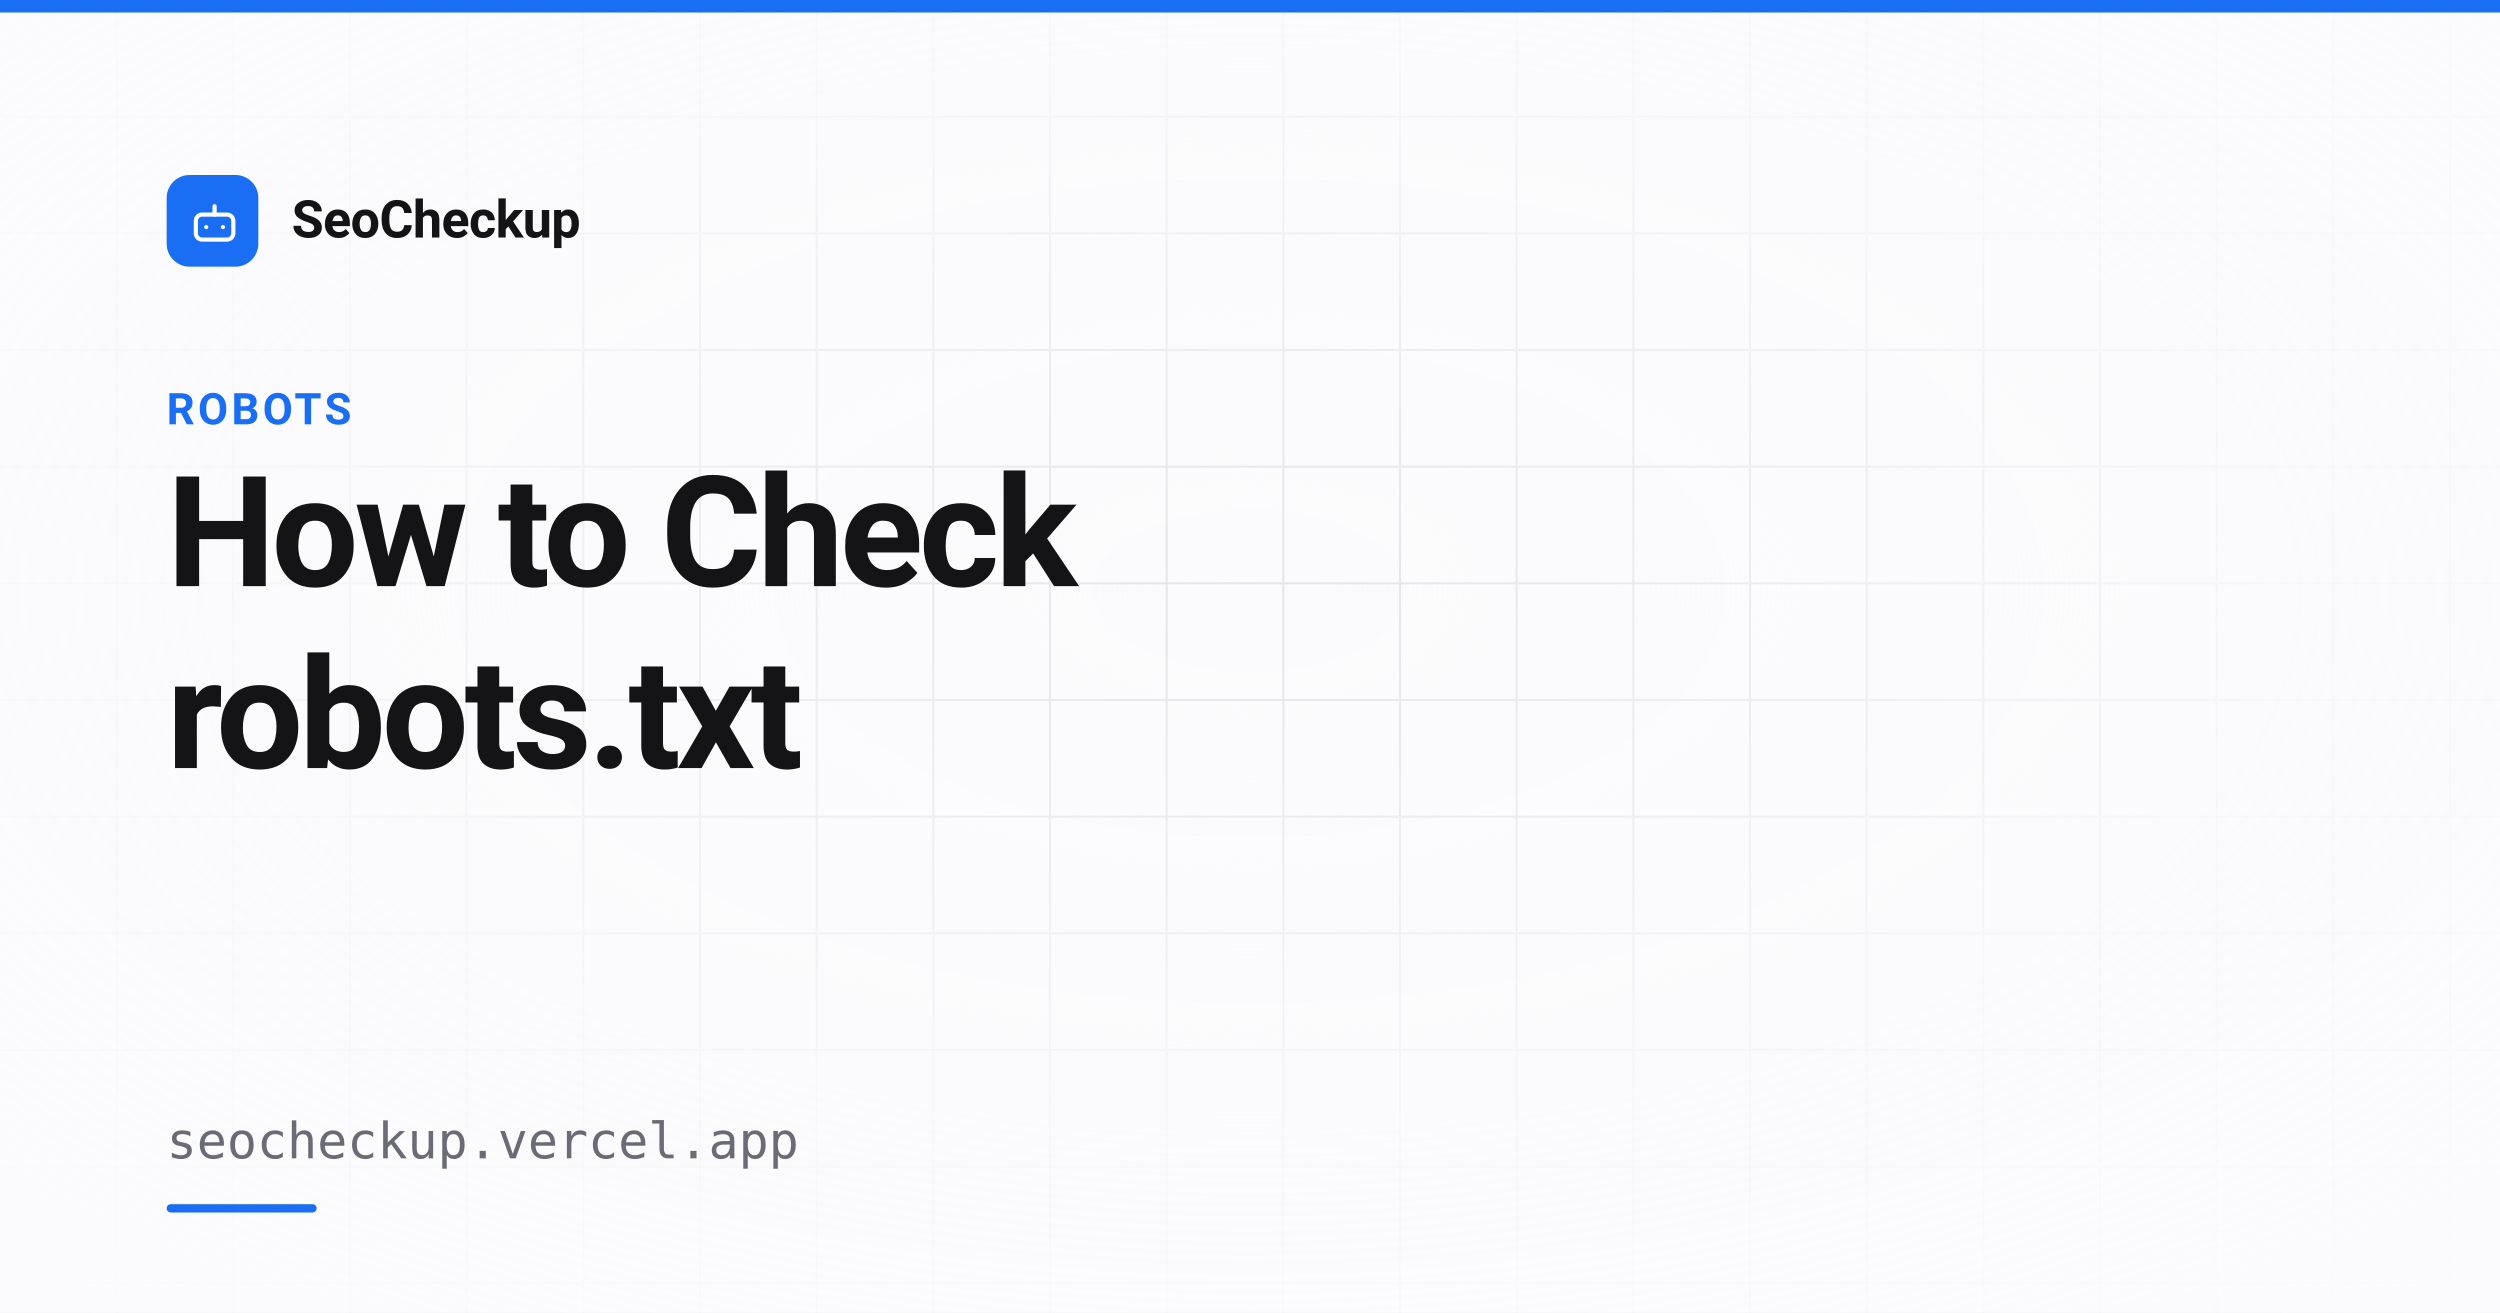
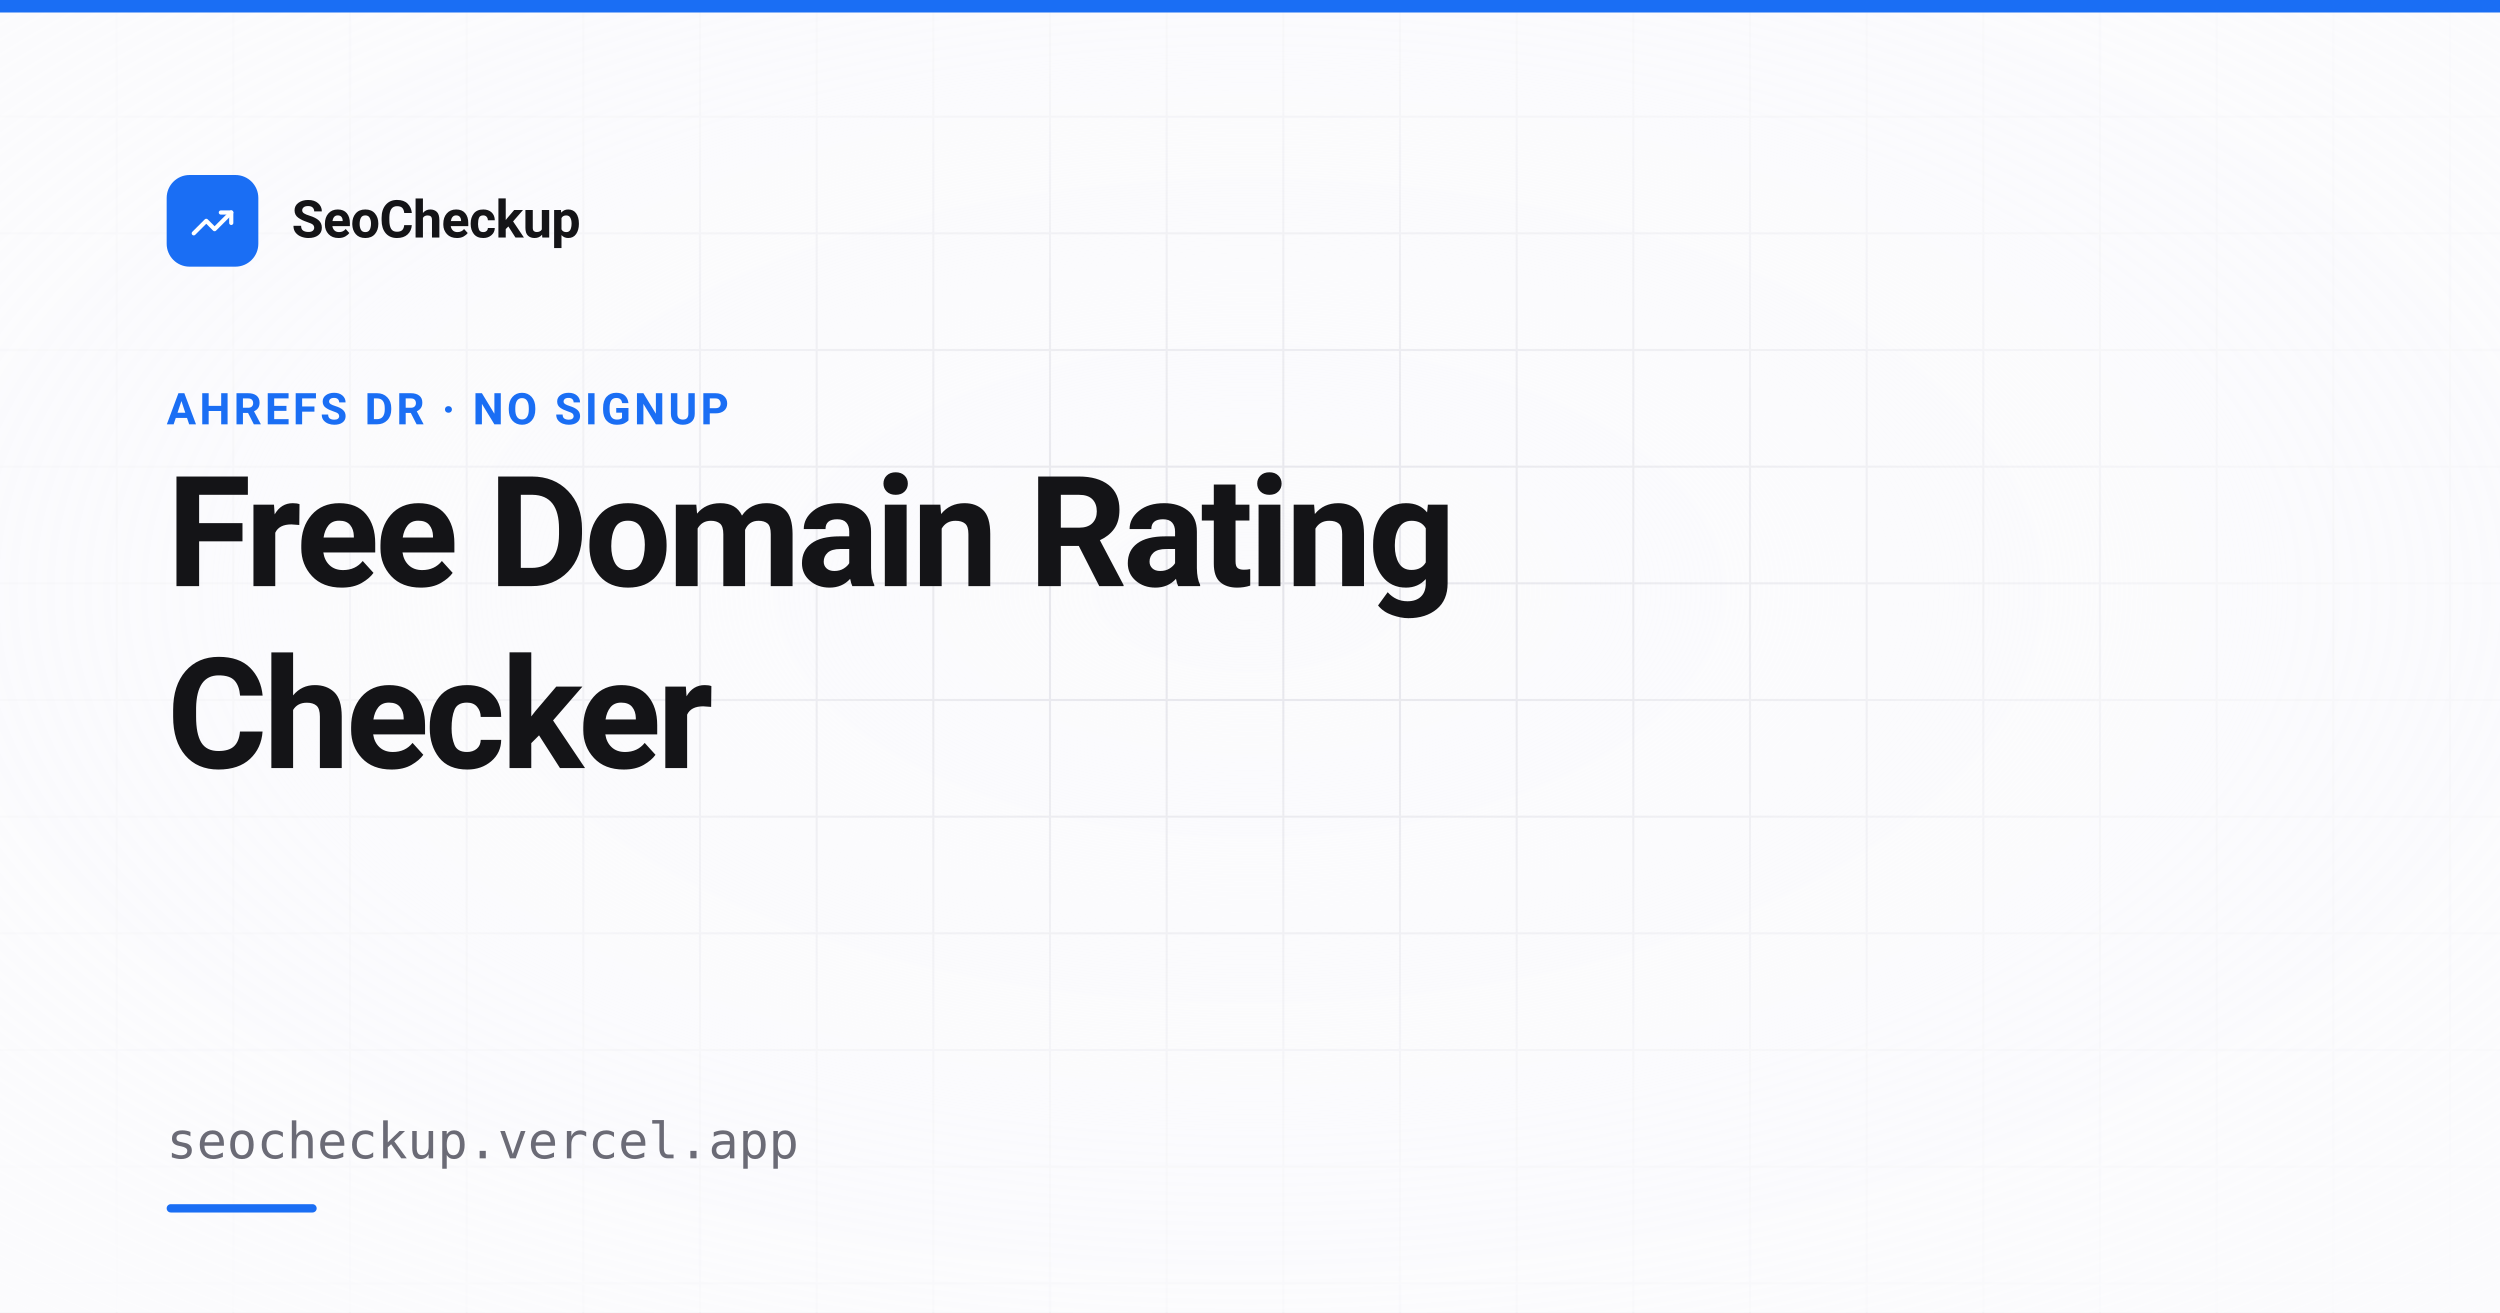
- <svg xmlns="http://www.w3.org/2000/svg" width="1200" height="630" viewBox="0 0 1200 630" fill="none" role="img" aria-label="How to Check robots.txt">
+ <svg xmlns="http://www.w3.org/2000/svg" width="1200" height="630" viewBox="0 0 1200 630" fill="none" role="img" aria-label="Free Domain Rating Checker">
  <rect width="1200" height="630" fill="#fbfbfd" />
  <g stroke="#e4e4ea" stroke-width="1">
    <line x1="0" y1="56" x2="1200" y2="56" />
    <line x1="0" y1="112" x2="1200" y2="112" />
    <line x1="0" y1="168" x2="1200" y2="168" />
    <line x1="0" y1="224" x2="1200" y2="224" />
    <line x1="0" y1="280" x2="1200" y2="280" />
    <line x1="0" y1="336" x2="1200" y2="336" />
    <line x1="0" y1="392" x2="1200" y2="392" />
    <line x1="0" y1="448" x2="1200" y2="448" />
    <line x1="0" y1="504" x2="1200" y2="504" />
    <line x1="0" y1="560" x2="1200" y2="560" />
    <line x1="0" y1="616" x2="1200" y2="616" />
    <line x1="56" y1="0" x2="56" y2="630" />
    <line x1="112" y1="0" x2="112" y2="630" />
    <line x1="168" y1="0" x2="168" y2="630" />
    <line x1="224" y1="0" x2="224" y2="630" />
    <line x1="280" y1="0" x2="280" y2="630" />
    <line x1="336" y1="0" x2="336" y2="630" />
    <line x1="392" y1="0" x2="392" y2="630" />
    <line x1="448" y1="0" x2="448" y2="630" />
    <line x1="504" y1="0" x2="504" y2="630" />
    <line x1="560" y1="0" x2="560" y2="630" />
    <line x1="616" y1="0" x2="616" y2="630" />
    <line x1="672" y1="0" x2="672" y2="630" />
    <line x1="728" y1="0" x2="728" y2="630" />
    <line x1="784" y1="0" x2="784" y2="630" />
    <line x1="840" y1="0" x2="840" y2="630" />
    <line x1="896" y1="0" x2="896" y2="630" />
    <line x1="952" y1="0" x2="952" y2="630" />
    <line x1="1008" y1="0" x2="1008" y2="630" />
    <line x1="1064" y1="0" x2="1064" y2="630" />
    <line x1="1120" y1="0" x2="1120" y2="630" />
    <line x1="1176" y1="0" x2="1176" y2="630" />
  </g>
  <rect width="1200" height="630" fill="url(#fade)" />
  <defs>
    <radialGradient id="fade" cx="0.5" cy="0.45" r="0.75">
      <stop offset="0" stop-color="#fbfbfd" stop-opacity="0" />
      <stop offset="0.55" stop-color="#fbfbfd" stop-opacity="0.82" />
      <stop offset="1" stop-color="#fbfbfd" />
    </radialGradient>
  </defs>
  <rect x="0" y="0" width="1200" height="6" fill="#1a6ef4" />
  <g transform="translate(80,84)">
    <rect x="0" y="0" width="44" height="44" rx="11" fill="#1a6ef4" />
    <g transform="translate(11,11)" stroke="#ffffff" stroke-width="2" stroke-linecap="round" stroke-linejoin="round" fill="none">
-       <rect x="3" y="8" width="18" height="12" rx="3" />
-       <path d="M12 4v4M8 14h.01M16 14h.01" />
+       <path d="M2 17l6-6 4 4 8-8" />
+       <path d="M15 7h5v5" />
    </g>
    <text x="60" y="30" fill="#141417" font-family="system-ui,-apple-system,BlinkMacSystemFont,'Segoe UI',Roboto,'Helvetica Neue',Arial,sans-serif" font-size="25" font-weight="600" letter-spacing="-0.3">SeoCheckup</text>
  </g>
-   <text x="80" y="203.68" fill="#1a6ef4" font-family="system-ui,-apple-system,BlinkMacSystemFont,'Segoe UI',Roboto,'Helvetica Neue',Arial,sans-serif" font-size="21" font-weight="600" letter-spacing="1.6">ROBOTS</text>
-   <text x="80" y="281.34" fill="#141417" font-family="system-ui,-apple-system,BlinkMacSystemFont,'Segoe UI',Roboto,'Helvetica Neue',Arial,sans-serif" font-size="74" font-weight="600" letter-spacing="-2">How to Check</text>
-   <text x="80" y="368.66" fill="#141417" font-family="system-ui,-apple-system,BlinkMacSystemFont,'Segoe UI',Roboto,'Helvetica Neue',Arial,sans-serif" font-size="74" font-weight="600" letter-spacing="-2">robots.txt</text>
+   <text x="80" y="203.68" fill="#1a6ef4" font-family="system-ui,-apple-system,BlinkMacSystemFont,'Segoe UI',Roboto,'Helvetica Neue',Arial,sans-serif" font-size="21" font-weight="600" letter-spacing="1.6">AHREFS DR · NO SIGNUP</text>
+   <text x="80" y="281.34" fill="#141417" font-family="system-ui,-apple-system,BlinkMacSystemFont,'Segoe UI',Roboto,'Helvetica Neue',Arial,sans-serif" font-size="74" font-weight="600" letter-spacing="-2">Free Domain Rating</text>
+   <text x="80" y="368.66" fill="#141417" font-family="system-ui,-apple-system,BlinkMacSystemFont,'Segoe UI',Roboto,'Helvetica Neue',Arial,sans-serif" font-size="74" font-weight="600" letter-spacing="-2">Checker</text>
  <text x="80" y="556" fill="#6b6b76" font-family="ui-monospace,SFMono-Regular,Menlo,Consolas,monospace" font-size="24">seocheckup.vercel.app</text>
  <rect x="80" y="578" width="72" height="4" rx="2" fill="#1a6ef4" />
</svg>
